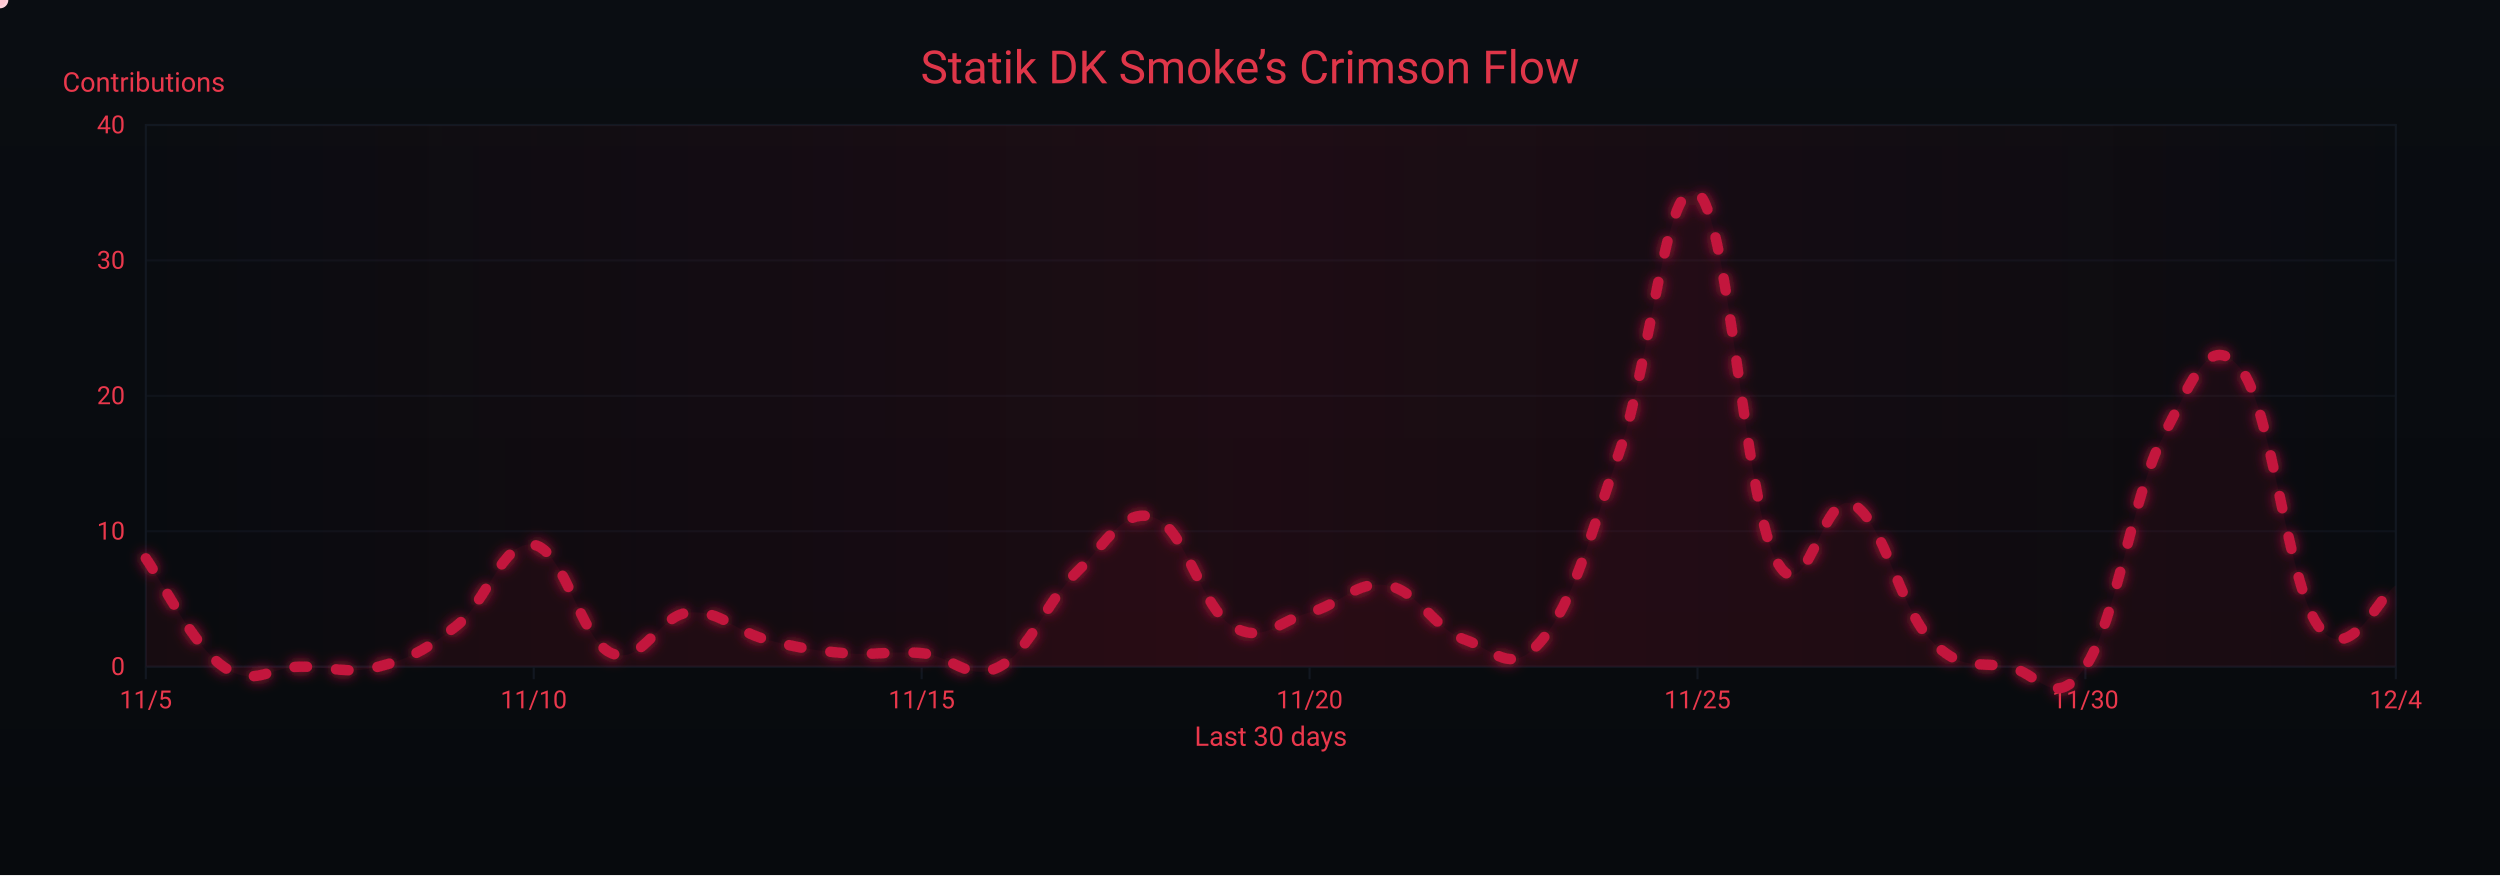
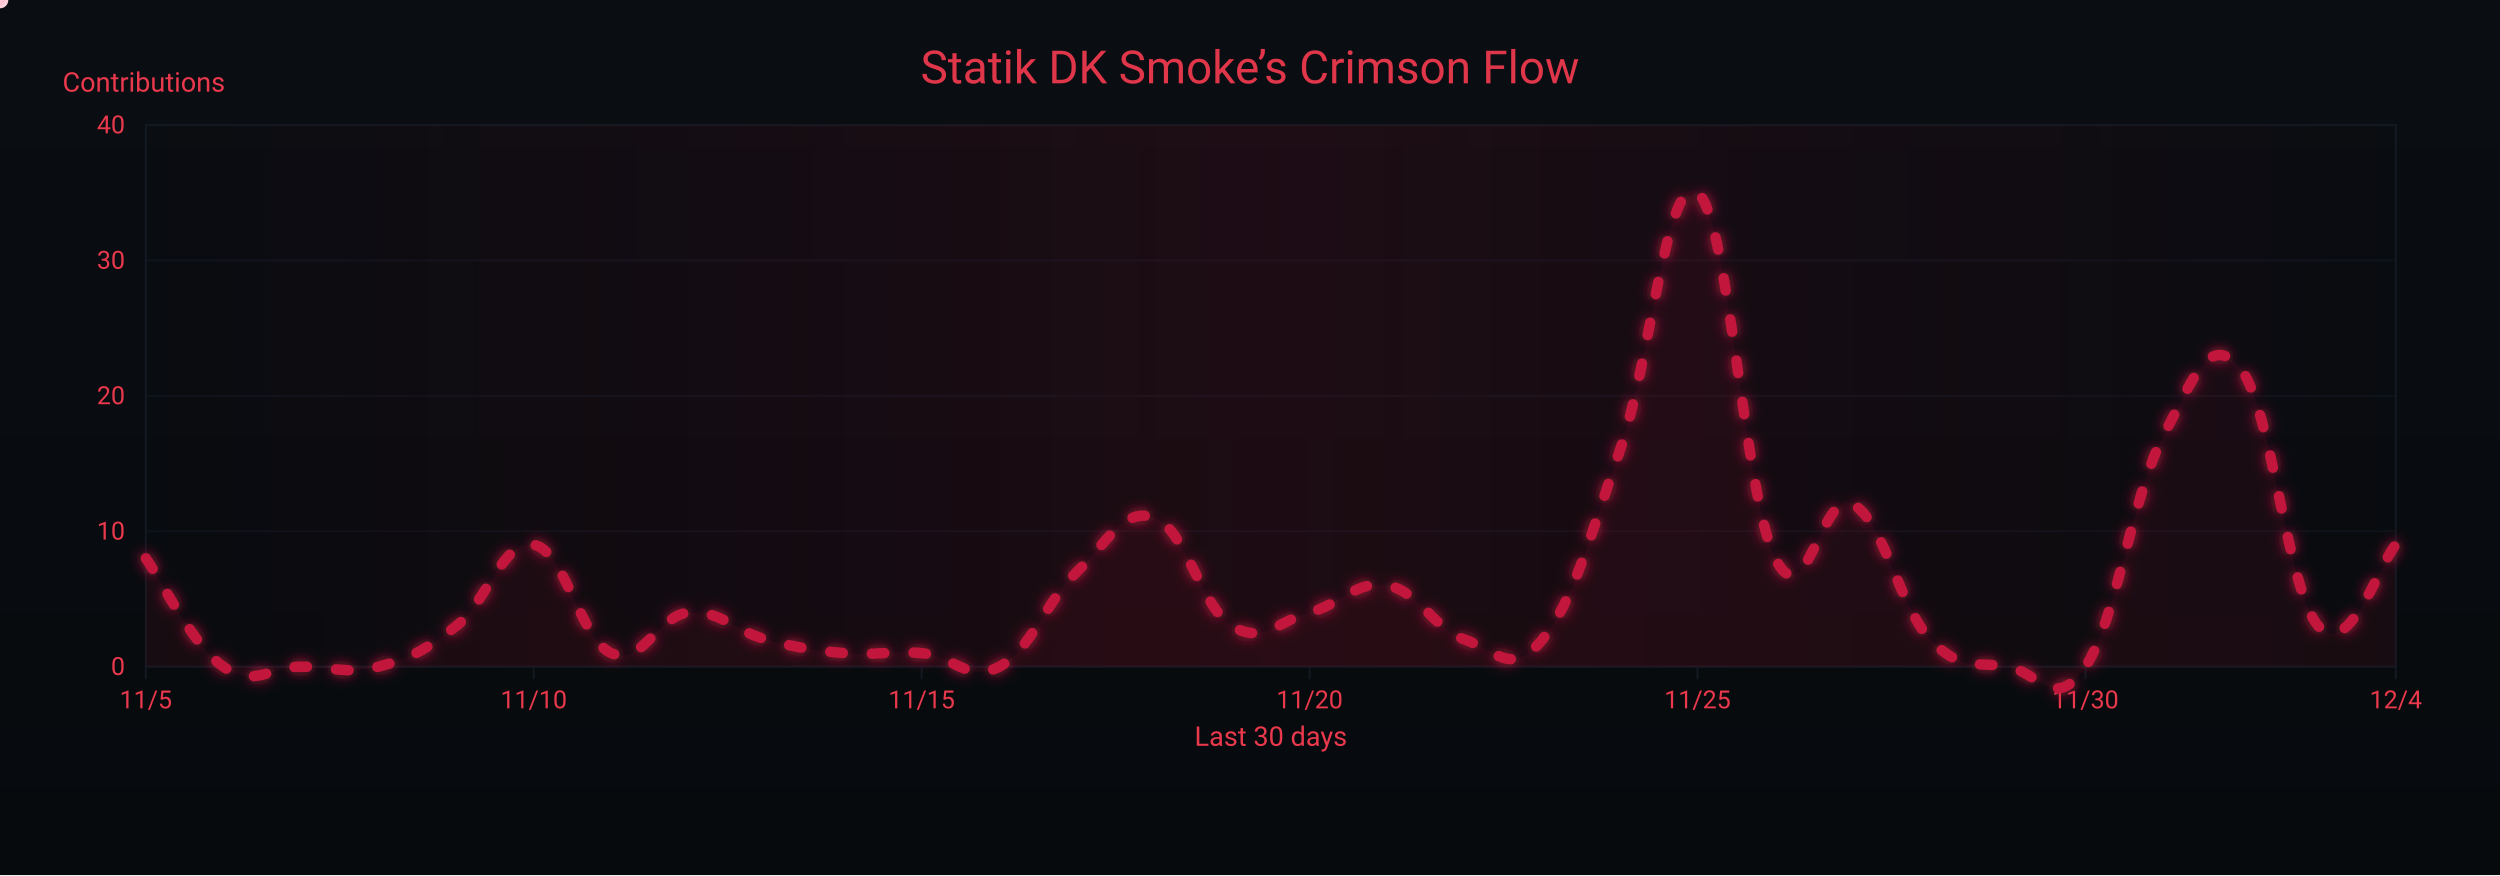
<svg xmlns="http://www.w3.org/2000/svg" width="1200" height="420" viewBox="0 0 1200 420" role="img" aria-label="Crimson Flow Graph">
  <defs>
    <linearGradient id="bgGrad" x1="0" y1="0" x2="0" y2="1">
      <stop offset="0%" stop-color="#0a0d12" />
      <stop offset="100%" stop-color="#070a0d" />
    </linearGradient>
    <filter id="glow">
      <feGaussianBlur stdDeviation="3" result="b1" />
      <feMerge>
        <feMergeNode in="b1" />
        <feMergeNode in="SourceGraphic" />
      </feMerge>
    </filter>
    <linearGradient id="sheen" x1="0" y1="0" x2="1" y2="0">
      <stop offset="0%" stop-color="#9b0e2a" stop-opacity="0" />
      <stop offset="50%" stop-color="#9b0e2a" stop-opacity=".14" />
      <stop offset="100%" stop-color="#9b0e2a" stop-opacity="0" />
      <animateTransform attributeName="gradientTransform" type="translate" from="-1 0" to="1 0" dur="9s" repeatCount="indefinite" />
    </linearGradient>
  </defs>
  <rect width="1200" height="420" fill="url(#bgGrad)" />
  <rect x="70" y="60" width="1080" height="260" fill="none" stroke="#121821" stroke-width="1" />
  <g font-family="ui-sans-serif,system-ui,-apple-system,Segoe UI,Roboto,Ubuntu,Arial" font-size="12">
    <path d="M70,320.0 H1150" stroke="#121821" stroke-width="1" opacity="0.6" />
    <text x="60" y="324.0" text-anchor="end" fill="#ea384c">0</text>
    <path d="M70,255.0 H1150" stroke="#121821" stroke-width="1" opacity="0.6" />
    <text x="60" y="259.0" text-anchor="end" fill="#ea384c">10</text>
    <path d="M70,190.0 H1150" stroke="#121821" stroke-width="1" opacity="0.6" />
    <text x="60" y="194.0" text-anchor="end" fill="#ea384c">20</text>
    <path d="M70,125.0 H1150" stroke="#121821" stroke-width="1" opacity="0.6" />
    <text x="60" y="129.0" text-anchor="end" fill="#ea384c">30</text>
    <path d="M70,60.0 H1150" stroke="#121821" stroke-width="1" opacity="0.6" />
    <text x="60" y="64.0" text-anchor="end" fill="#ea384c">40</text>
    <text x="30" y="44" fill="#ea384c" font-size="13">Contributions</text>
  </g>
  <g font-family="ui-sans-serif,system-ui,-apple-system,Segoe UI,Roboto,Ubuntu,Arial" font-size="12">
    <path d="M70.0,320 V326" stroke="#121821" stroke-width="1" />
    <text x="70.0" y="340" text-anchor="middle" fill="#ea384c">11/5</text>
    <path d="M256.2,320 V326" stroke="#121821" stroke-width="1" />
    <text x="256.2" y="340" text-anchor="middle" fill="#ea384c">11/10</text>
    <path d="M442.4,320 V326" stroke="#121821" stroke-width="1" />
    <text x="442.4" y="340" text-anchor="middle" fill="#ea384c">11/15</text>
    <path d="M628.6,320 V326" stroke="#121821" stroke-width="1" />
    <text x="628.6" y="340" text-anchor="middle" fill="#ea384c">11/20</text>
    <path d="M814.8,320 V326" stroke="#121821" stroke-width="1" />
    <text x="814.8" y="340" text-anchor="middle" fill="#ea384c">11/25</text>
    <path d="M1001.0,320 V326" stroke="#121821" stroke-width="1" />
    <text x="1001.0" y="340" text-anchor="middle" fill="#ea384c">11/30</text>
    <path d="M1150.0,320 V326" stroke="#121821" stroke-width="1" />
    <text x="1150.0" y="340" text-anchor="middle" fill="#ea384c">12/4</text>
    <text x="610" y="358" text-anchor="middle" fill="#ea384c" font-size="13">Last 30 days</text>
  </g>
  <rect x="70" y="60" width="1080" height="260" fill="url(#sheen)" />
  <text x="600" y="40" text-anchor="middle" font-family="ui-sans-serif,system-ui,-apple-system,Segoe UI,Roboto,Ubuntu,Arial" font-size="22" fill="#ea384c" opacity=".95">Statik DK Smoke’s Crimson Flow</text>
-   <path d="M70.0,268.0 C77.4,278.4 92.3,309.6 107.2,320.0 C122.1,330.4 129.6,320.0 144.5,320.0 C159.4,320.0 166.8,323.9 181.7,320.0 C196.6,316.1 204.1,312.2 219.0,300.5 C233.9,288.8 241.3,258.9 256.2,261.5 C271.1,264.1 278.6,307.0 293.4,313.5 C308.3,320.0 315.8,295.3 330.7,294.0 C345.6,292.7 353.0,303.1 367.9,307.0 C382.8,310.9 390.3,312.2 405.2,313.5 C420.1,314.8 427.5,312.2 442.4,313.5 C457.3,314.8 464.8,327.8 479.7,320.0 C494.6,312.2 502.0,288.8 516.9,274.5 C531.8,260.2 539.2,243.3 554.1,248.5 C569.0,253.7 576.5,291.4 591.4,300.5 C606.3,309.6 613.7,297.9 628.6,294.0 C643.5,290.1 651.0,278.4 665.9,281.0 C680.8,283.6 688.2,301.8 703.1,307.0 C718.0,312.2 725.4,325.2 740.3,307.0 C755.2,288.8 762.7,258.9 777.6,216.0 C792.5,173.1 799.9,82.1 814.8,92.5 C829.7,102.9 837.2,238.1 852.1,268.0 C867.0,297.9 874.4,234.2 889.3,242.0 C904.2,249.8 911.7,291.4 926.6,307.0 C941.4,322.6 948.9,317.4 963.8,320.0 C978.7,322.6 986.1,342.1 1001.0,320.0 C1015.9,297.9 1023.4,238.1 1038.3,209.5 C1053.2,180.9 1060.6,158.8 1075.5,177.0 C1090.4,195.2 1097.9,279.7 1112.8,300.5 C1127.7,321.3 1142.6,284.9 1150.0,281.0 L 1150,320 L 70,320 Z" fill="#7a0f26" opacity=".13">
+   <path d="M70.0,268.0 C77.4,278.4 92.3,309.6 107.2,320.0 C122.1,330.4 129.6,320.0 144.5,320.0 C159.4,320.0 166.8,323.9 181.7,320.0 C196.6,316.1 204.1,312.2 219.0,300.5 C233.9,288.8 241.3,258.9 256.2,261.5 C271.1,264.1 278.6,307.0 293.4,313.5 C308.3,320.0 315.8,295.3 330.7,294.0 C345.6,292.7 353.0,303.1 367.9,307.0 C382.8,310.9 390.3,312.2 405.2,313.5 C420.1,314.8 427.5,312.2 442.4,313.5 C457.3,314.8 464.8,327.8 479.7,320.0 C494.6,312.2 502.0,288.8 516.9,274.5 C531.8,260.2 539.2,243.3 554.1,248.5 C569.0,253.7 576.5,291.4 591.4,300.5 C606.3,309.6 613.7,297.9 628.6,294.0 C643.5,290.1 651.0,278.4 665.9,281.0 C680.8,283.6 688.2,301.8 703.1,307.0 C718.0,312.2 725.4,325.2 740.3,307.0 C755.2,288.8 762.7,258.9 777.6,216.0 C792.5,173.1 799.9,82.1 814.8,92.5 C829.7,102.9 837.2,238.1 852.1,268.0 C867.0,297.9 874.4,234.2 889.3,242.0 C904.2,249.8 911.7,291.4 926.6,307.0 C941.4,322.6 948.9,317.4 963.8,320.0 C978.7,322.6 986.1,342.1 1001.0,320.0 C1015.9,297.9 1023.4,238.1 1038.3,209.5 C1053.2,180.9 1060.6,158.8 1075.5,177.0 C1090.4,195.2 1097.9,283.6 1112.8,300.5 C1127.7,317.4 1142.6,269.3 1150.0,261.5 L 1150,320 L 70,320 Z" fill="#7a0f26" opacity=".13">
    <animate attributeName="opacity" values=".10;.17;.10" dur="6s" repeatCount="indefinite" />
  </path>
-   <path id="curve" d="M70.0,268.0 C77.4,278.4 92.3,309.6 107.2,320.0 C122.1,330.4 129.6,320.0 144.5,320.0 C159.4,320.0 166.8,323.9 181.7,320.0 C196.6,316.1 204.1,312.2 219.0,300.5 C233.9,288.8 241.3,258.9 256.2,261.5 C271.1,264.1 278.6,307.0 293.4,313.5 C308.3,320.0 315.8,295.3 330.7,294.0 C345.6,292.7 353.0,303.1 367.9,307.0 C382.8,310.9 390.3,312.2 405.2,313.5 C420.1,314.8 427.5,312.2 442.4,313.5 C457.3,314.8 464.8,327.8 479.7,320.0 C494.6,312.2 502.0,288.8 516.9,274.5 C531.8,260.2 539.2,243.3 554.1,248.5 C569.0,253.7 576.5,291.4 591.4,300.5 C606.3,309.6 613.7,297.9 628.6,294.0 C643.5,290.1 651.0,278.4 665.9,281.0 C680.8,283.6 688.2,301.8 703.1,307.0 C718.0,312.2 725.4,325.2 740.3,307.0 C755.2,288.8 762.7,258.9 777.6,216.0 C792.5,173.1 799.9,82.1 814.8,92.5 C829.7,102.9 837.2,238.1 852.1,268.0 C867.0,297.9 874.4,234.2 889.3,242.0 C904.2,249.8 911.7,291.4 926.6,307.0 C941.4,322.6 948.9,317.4 963.8,320.0 C978.7,322.6 986.1,342.1 1001.0,320.0 C1015.9,297.9 1023.4,238.1 1038.3,209.5 C1053.2,180.9 1060.6,158.8 1075.5,177.0 C1090.4,195.2 1097.9,279.7 1112.8,300.5 C1127.7,321.3 1142.6,284.9 1150.0,281.0" fill="none" stroke="#c3193d" stroke-width="5" stroke-linecap="round" stroke-linejoin="round" stroke-dasharray="6 14" filter="url(#glow)">
+   <path id="curve" d="M70.0,268.0 C77.4,278.4 92.3,309.6 107.2,320.0 C122.1,330.4 129.6,320.0 144.5,320.0 C159.4,320.0 166.8,323.9 181.7,320.0 C196.6,316.1 204.1,312.2 219.0,300.5 C233.9,288.8 241.3,258.9 256.2,261.5 C271.1,264.1 278.6,307.0 293.4,313.5 C308.3,320.0 315.8,295.3 330.7,294.0 C345.6,292.7 353.0,303.1 367.9,307.0 C382.8,310.9 390.3,312.2 405.2,313.5 C420.1,314.8 427.5,312.2 442.4,313.5 C457.3,314.8 464.8,327.8 479.7,320.0 C494.6,312.2 502.0,288.8 516.9,274.5 C531.8,260.2 539.2,243.3 554.1,248.5 C569.0,253.7 576.5,291.4 591.4,300.5 C606.3,309.6 613.7,297.9 628.6,294.0 C643.5,290.1 651.0,278.4 665.9,281.0 C680.8,283.6 688.2,301.8 703.1,307.0 C718.0,312.2 725.4,325.2 740.3,307.0 C755.2,288.8 762.7,258.9 777.6,216.0 C792.5,173.1 799.9,82.1 814.8,92.5 C829.7,102.9 837.2,238.1 852.1,268.0 C867.0,297.9 874.4,234.2 889.3,242.0 C904.2,249.8 911.7,291.4 926.6,307.0 C941.4,322.6 948.9,317.4 963.8,320.0 C978.7,322.6 986.1,342.1 1001.0,320.0 C1015.9,297.9 1023.4,238.1 1038.3,209.5 C1053.2,180.9 1060.6,158.8 1075.5,177.0 C1090.4,195.2 1097.9,283.6 1112.8,300.5 C1127.7,317.4 1142.6,269.3 1150.0,261.5" fill="none" stroke="#c3193d" stroke-width="5" stroke-linecap="round" stroke-linejoin="round" stroke-dasharray="6 14" filter="url(#glow)">
    <animate attributeName="stroke-dashoffset" values="0;-220" dur="4.8s" repeatCount="indefinite" />
  </path>
  <g fill="#ffd1db">
    <circle r="4">
      <animateMotion dur="7s" rotate="auto" repeatCount="indefinite">
        <mpath href="#curve" />
      </animateMotion>
      <animate attributeName="opacity" values="1;.3;1" dur="2.2s" repeatCount="indefinite" />
    </circle>
    <circle r="3" fill="#ffffff">
      <animateMotion dur="8.2s" begin="1s" rotate="auto" repeatCount="indefinite">
        <mpath href="#curve" />
      </animateMotion>
      <animate attributeName="opacity" values=".7;.2;.7" dur="2.4s" repeatCount="indefinite" />
    </circle>
    <circle r="3" fill="#ffc7d3">
      <animateMotion dur="6s" begin="2s" rotate="auto" repeatCount="indefinite">
        <mpath href="#curve" />
      </animateMotion>
      <animate attributeName="opacity" values=".8;.3;.8" dur="2s" repeatCount="indefinite" />
    </circle>
  </g>
</svg>
